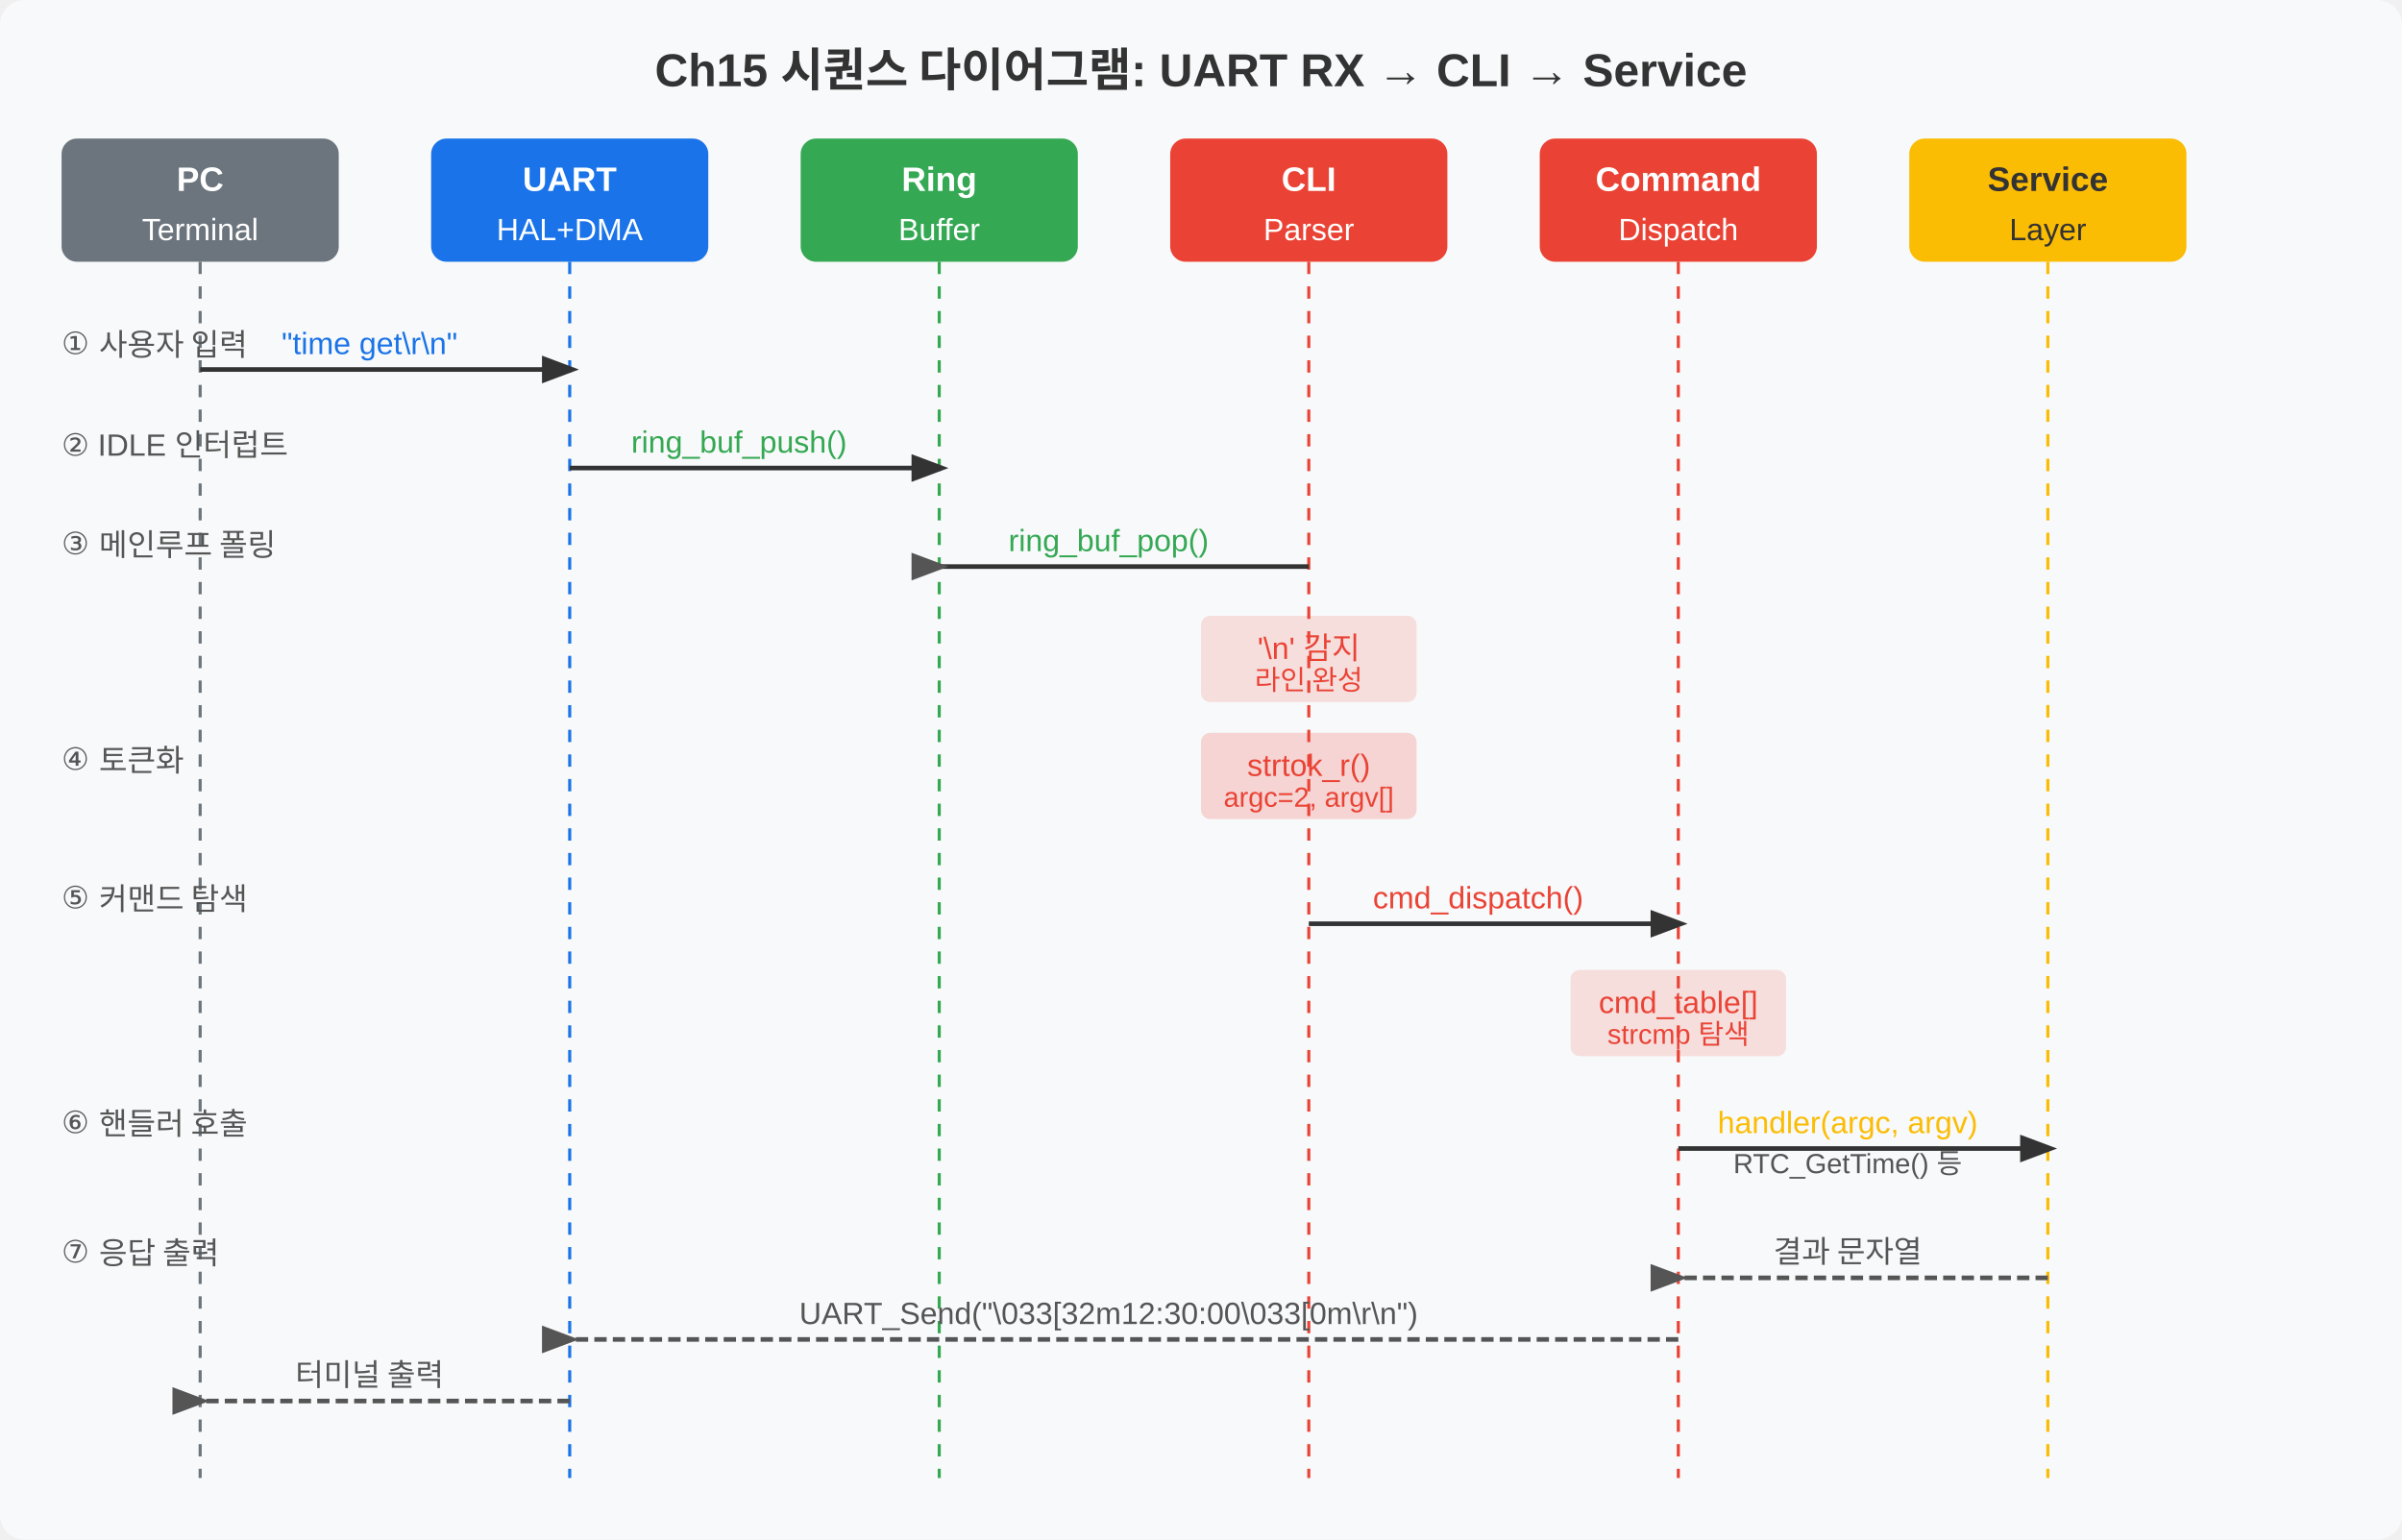
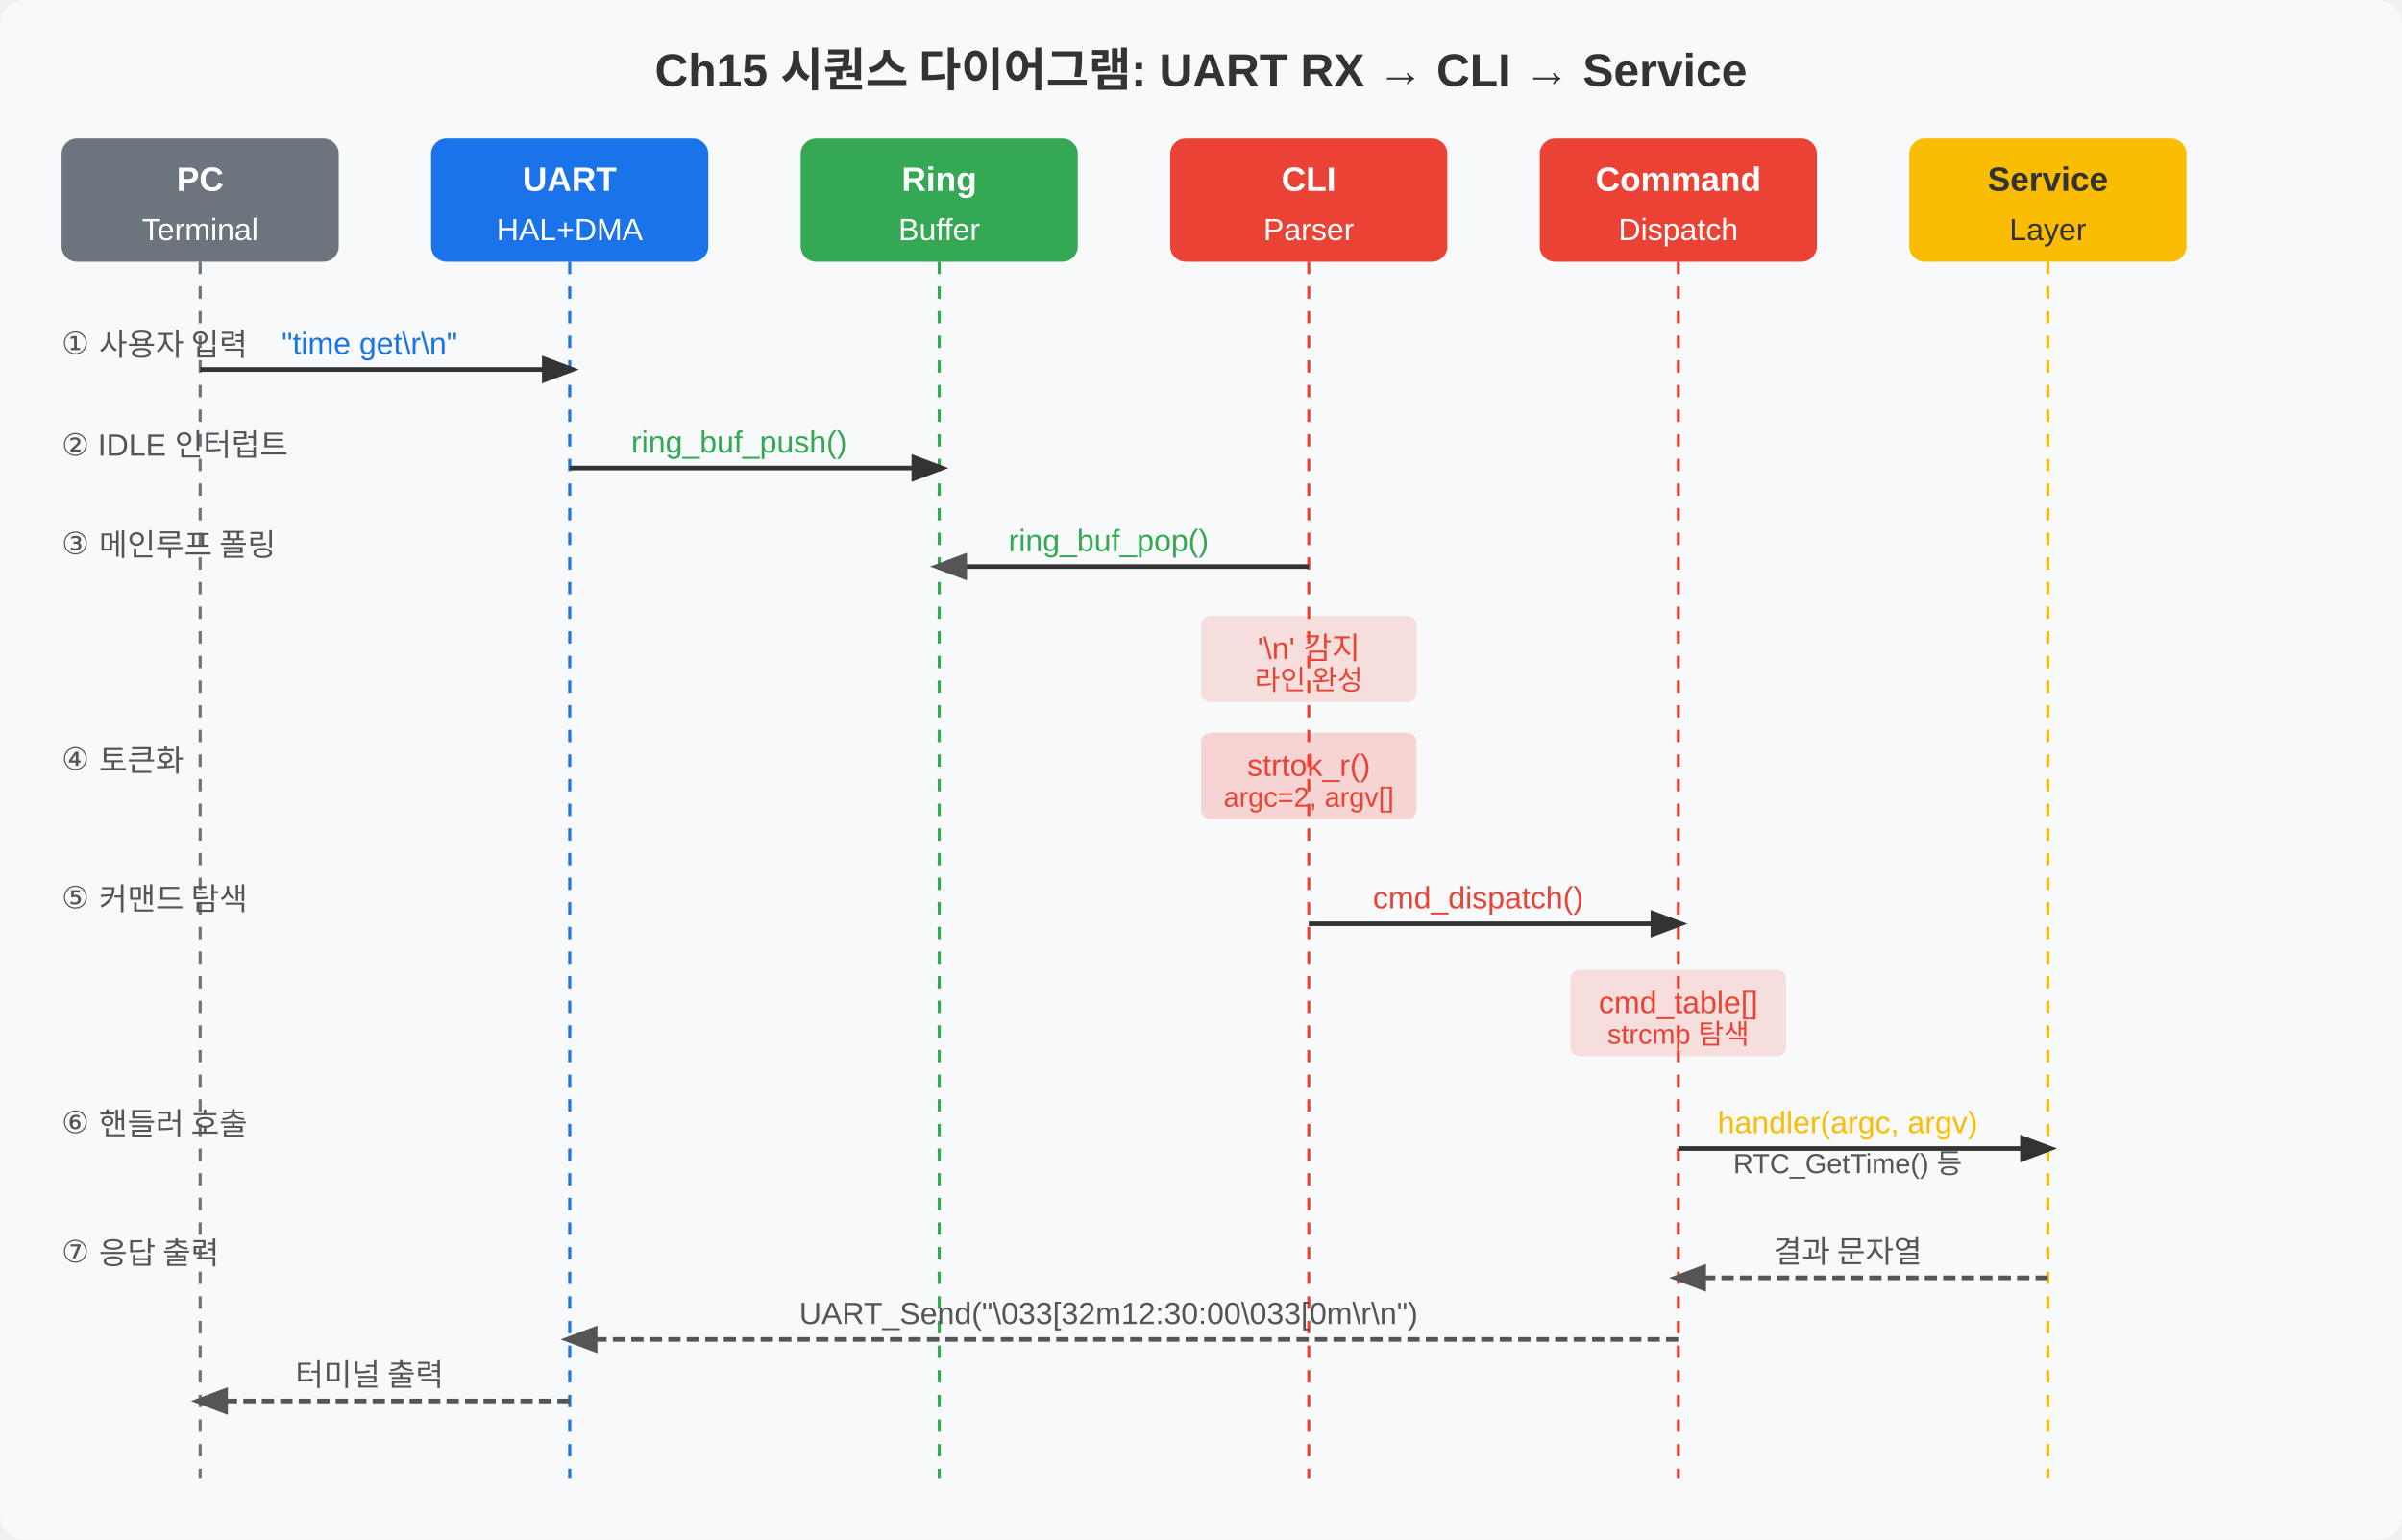
<svg xmlns="http://www.w3.org/2000/svg" width="780" height="500" viewBox="0 0 780 500" font-family="'Noto Sans KR', Arial, sans-serif">
  <rect width="780" height="500" fill="#F8F9FA" rx="8" />
  <text x="390" y="28" text-anchor="middle" font-size="15" font-weight="bold" fill="#333">Ch15 시퀀스 다이어그램: UART RX → CLI → Service</text>
  <rect x="20" y="45" width="90" height="40" fill="#6C757D" rx="5" />
  <text x="65" y="62" text-anchor="middle" font-size="11" font-weight="bold" fill="white">PC</text>
  <text x="65" y="78" text-anchor="middle" font-size="10" fill="white">Terminal</text>
  <rect x="140" y="45" width="90" height="40" fill="#1A73E8" rx="5" />
  <text x="185" y="62" text-anchor="middle" font-size="11" font-weight="bold" fill="white">UART</text>
  <text x="185" y="78" text-anchor="middle" font-size="10" fill="white">HAL+DMA</text>
  <rect x="260" y="45" width="90" height="40" fill="#34A853" rx="5" />
  <text x="305" y="62" text-anchor="middle" font-size="11" font-weight="bold" fill="white">Ring</text>
  <text x="305" y="78" text-anchor="middle" font-size="10" fill="white">Buffer</text>
  <rect x="380" y="45" width="90" height="40" fill="#EA4335" rx="5" />
  <text x="425" y="62" text-anchor="middle" font-size="11" font-weight="bold" fill="white">CLI</text>
  <text x="425" y="78" text-anchor="middle" font-size="10" fill="white">Parser</text>
  <rect x="500" y="45" width="90" height="40" fill="#EA4335" rx="5" />
  <text x="545" y="62" text-anchor="middle" font-size="11" font-weight="bold" fill="white">Command</text>
  <text x="545" y="78" text-anchor="middle" font-size="10" fill="white">Dispatch</text>
  <rect x="620" y="45" width="90" height="40" fill="#FBBC04" rx="5" />
  <text x="665" y="62" text-anchor="middle" font-size="11" font-weight="bold" fill="#333">Service</text>
  <text x="665" y="78" text-anchor="middle" font-size="10" fill="#333">Layer</text>
  <line x1="65" y1="85" x2="65" y2="480" stroke="#6C757D" stroke-width="1" stroke-dasharray="4,4" />
  <line x1="185" y1="85" x2="185" y2="480" stroke="#1A73E8" stroke-width="1" stroke-dasharray="4,4" />
  <line x1="305" y1="85" x2="305" y2="480" stroke="#34A853" stroke-width="1" stroke-dasharray="4,4" />
  <line x1="425" y1="85" x2="425" y2="480" stroke="#EA4335" stroke-width="1" stroke-dasharray="4,4" />
  <line x1="545" y1="85" x2="545" y2="480" stroke="#EA4335" stroke-width="1" stroke-dasharray="4,4" />
  <line x1="665" y1="85" x2="665" y2="480" stroke="#FBBC04" stroke-width="1" stroke-dasharray="4,4" />
  <text x="20" y="115" font-size="10" fill="#555">① 사용자 입력</text>
  <line x1="65" y1="120" x2="185" y2="120" stroke="#333" stroke-width="1.5" marker-end="url(#arrow)" />
  <text x="120" y="115" text-anchor="middle" font-size="10" fill="#1A73E8">"time get\r\n"</text>
  <text x="20" y="148" font-size="10" fill="#555">② IDLE 인터럽트</text>
  <line x1="185" y1="152" x2="305" y2="152" stroke="#333" stroke-width="1.5" marker-end="url(#arrow)" />
  <text x="240" y="147" text-anchor="middle" font-size="10" fill="#34A853">ring_buf_push()</text>
  <text x="20" y="180" font-size="10" fill="#555">③ 메인루프 폴링</text>
  <line x1="425" y1="184" x2="305" y2="184" stroke="#333" stroke-width="1.5" marker-end="url(#arrowLeft)" />
  <text x="360" y="179" text-anchor="middle" font-size="10" fill="#34A853">ring_buf_pop()</text>
  <rect x="390" y="200" width="70" height="28" fill="#EA4335" rx="3" opacity="0.15" />
  <text x="425" y="214" text-anchor="middle" font-size="10" fill="#EA4335">'\n' 감지</text>
  <text x="425" y="224" text-anchor="middle" font-size="9" fill="#EA4335">라인 완성</text>
  <text x="20" y="250" font-size="10" fill="#555">④ 토큰화</text>
  <rect x="390" y="238" width="70" height="28" fill="#EA4335" rx="3" opacity="0.2" />
  <text x="425" y="252" text-anchor="middle" font-size="10" fill="#EA4335">strtok_r()</text>
  <text x="425" y="262" text-anchor="middle" font-size="9" fill="#EA4335">argc=2, argv[]</text>
  <text x="20" y="295" font-size="10" fill="#555">⑤ 커맨드 탐색</text>
  <line x1="425" y1="300" x2="545" y2="300" stroke="#333" stroke-width="1.5" marker-end="url(#arrow)" />
  <text x="480" y="295" text-anchor="middle" font-size="10" fill="#EA4335">cmd_dispatch()</text>
  <rect x="510" y="315" width="70" height="28" fill="#EA4335" rx="3" opacity="0.15" />
  <text x="545" y="329" text-anchor="middle" font-size="10" fill="#EA4335">cmd_table[]</text>
  <text x="545" y="339" text-anchor="middle" font-size="9" fill="#EA4335">strcmp 탐색</text>
  <text x="20" y="368" font-size="10" fill="#555">⑥ 핸들러 호출</text>
  <line x1="545" y1="373" x2="665" y2="373" stroke="#333" stroke-width="1.5" marker-end="url(#arrow)" />
  <text x="600" y="368" text-anchor="middle" font-size="10" fill="#FBBC04">handler(argc, argv)</text>
  <text x="600" y="381" text-anchor="middle" font-size="9" fill="#555">RTC_GetTime() 등</text>
  <text x="20" y="410" font-size="10" fill="#555">⑦ 응답 출력</text>
  <line x1="665" y1="415" x2="545" y2="415" stroke="#555" stroke-width="1.5" stroke-dasharray="4,2" marker-end="url(#arrowLeft)" />
  <text x="600" y="410" text-anchor="middle" font-size="10" fill="#555">결과 문자열</text>
  <line x1="545" y1="435" x2="185" y2="435" stroke="#555" stroke-width="1.5" stroke-dasharray="4,2" marker-end="url(#arrowLeft)" />
  <text x="360" y="430" text-anchor="middle" font-size="10" fill="#555">UART_Send("\033[32m12:30:00\033[0m\r\n")</text>
  <line x1="185" y1="455" x2="65" y2="455" stroke="#555" stroke-width="1.5" stroke-dasharray="4,2" marker-end="url(#arrowLeft)" />
  <text x="120" y="450" text-anchor="middle" font-size="10" fill="#555">터미널 출력</text>
  <defs>
    <marker id="arrow" markerWidth="8" markerHeight="8" refX="6" refY="3" orient="auto">
      <path d="M0,0 L0,6 L8,3 z" fill="#333" />
    </marker>
-     <marker id="arrowLeft" markerWidth="8" markerHeight="8" refX="2" refY="3" orient="auto">
-       <path d="M8,0 L8,6 L0,3 z" fill="#555" />
+     <marker id="arrowLeft" markerWidth="8" markerHeight="8" refX="6" refY="3" orient="auto">
+       <path d="M0,0 L0,6 L8,3 z" fill="#555" />
    </marker>
  </defs>
</svg>
